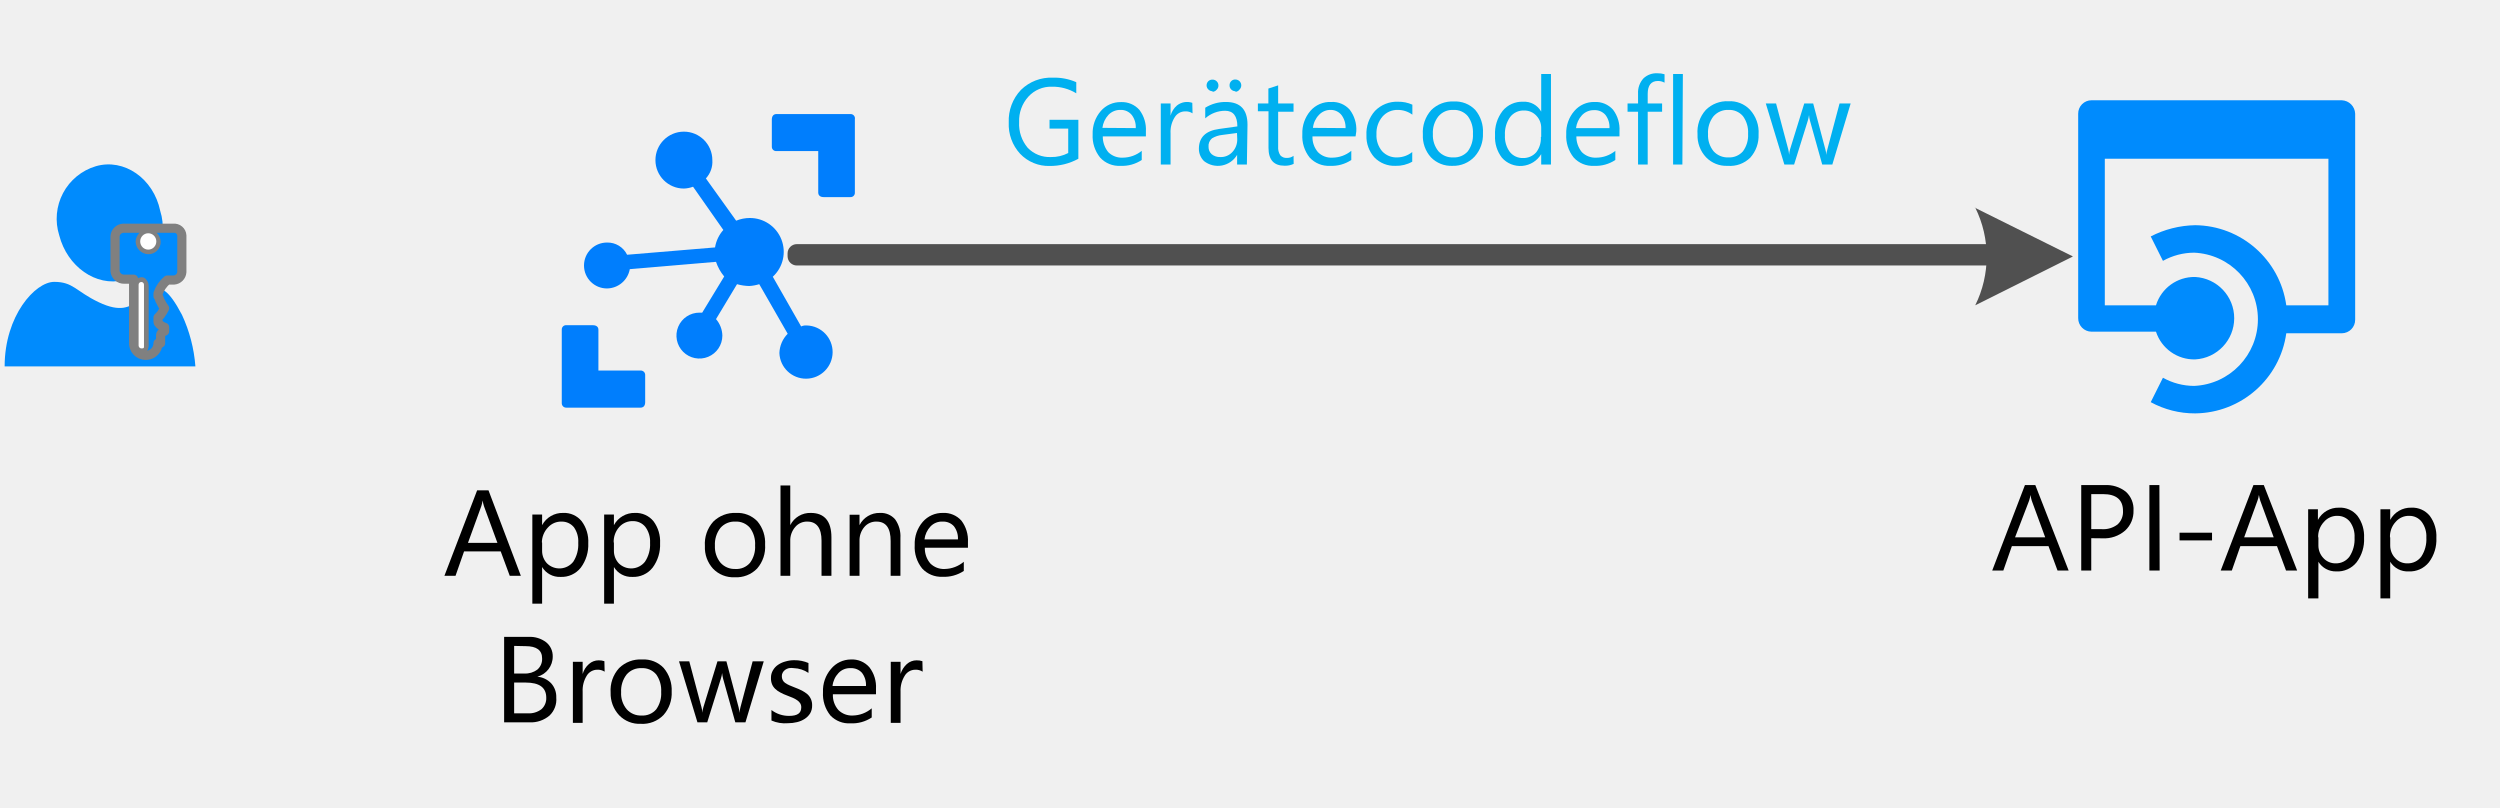
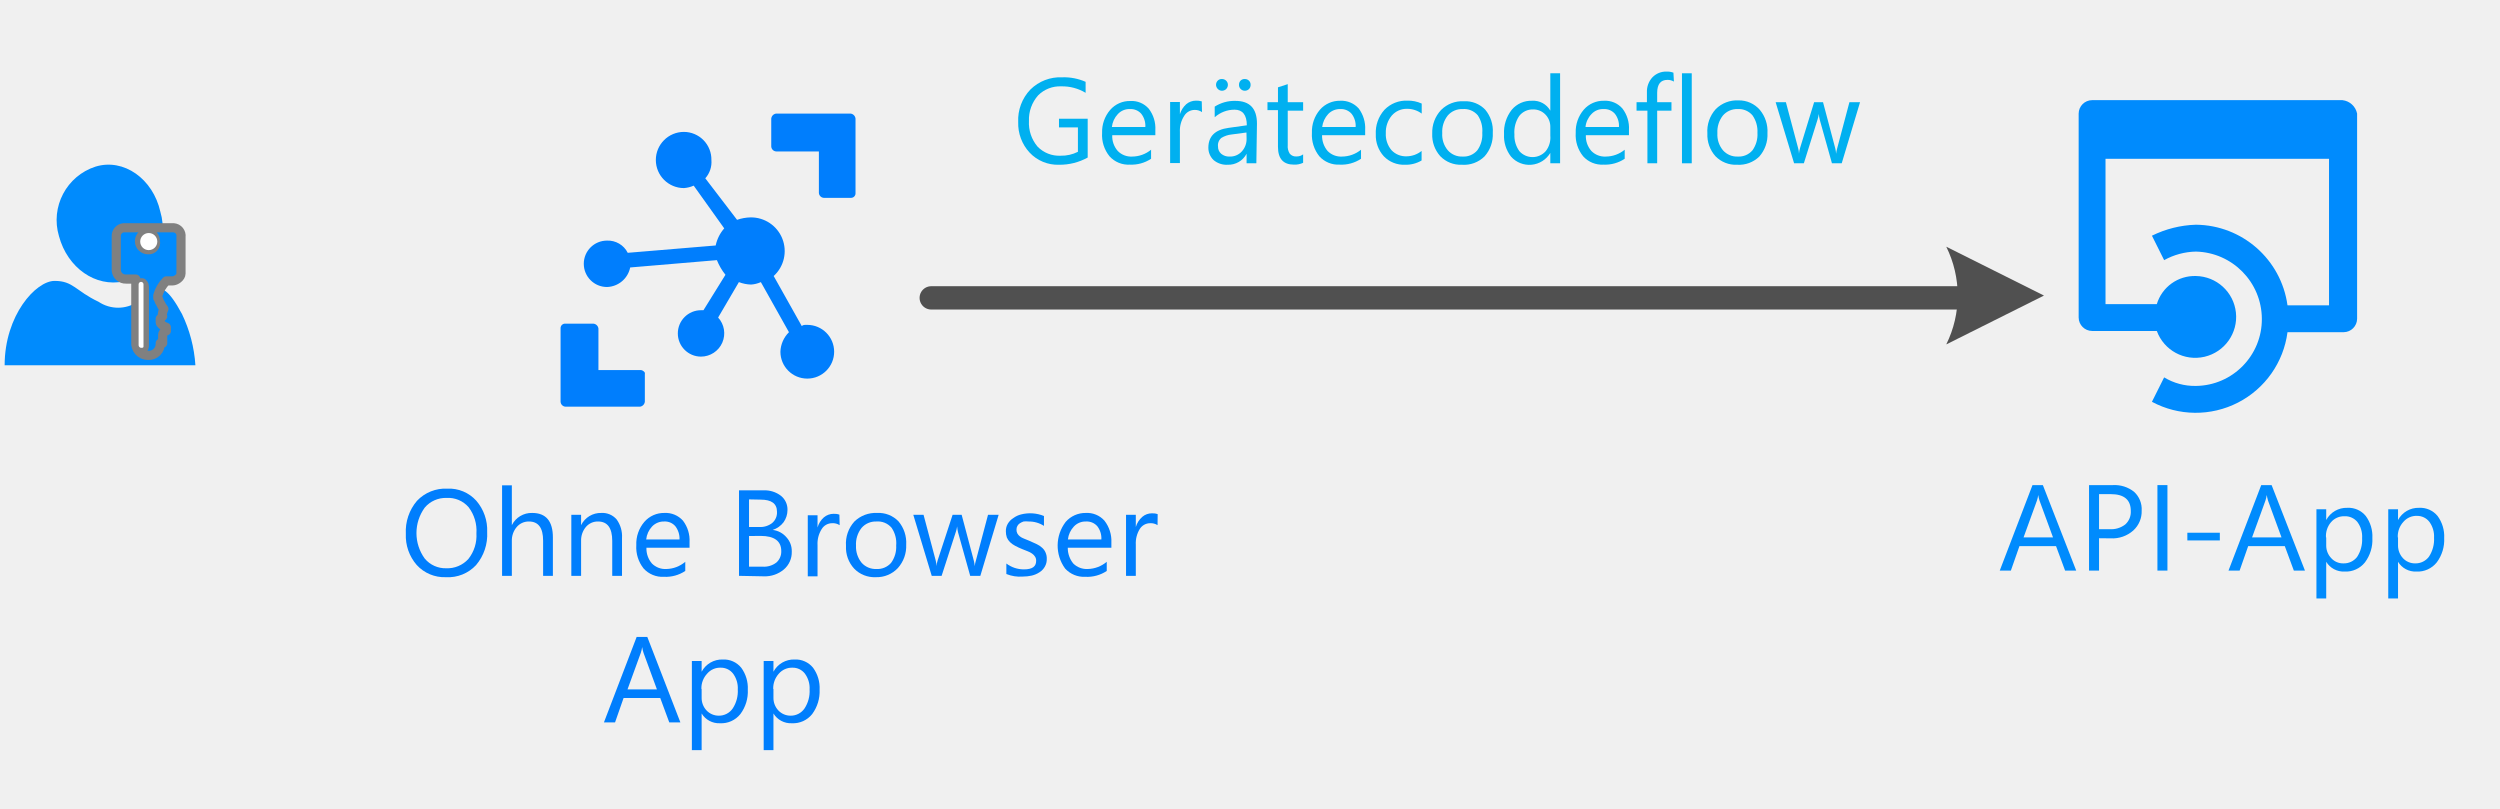
- <svg xmlns="http://www.w3.org/2000/svg" viewBox="0 0 204.71 66.15">
+ <svg xmlns="http://www.w3.org/2000/svg" id="svg111" viewBox="0 0 204.7 66.2">
  <defs>
-     <style>.cls-1{fill:#007efd;}.cls-2,.cls-3{fill:#008bfd;}.cls-3{stroke:gray;stroke-linecap:round;stroke-linejoin:round;stroke-width:0.75px;}.cls-4{fill:#fff;}.cls-5{fill:#505050;}.cls-6{fill:#00b0f0;}</style>
+     <style>
+       .cls-1 {
+         fill: #007efd;
+       }
+ 
+       .cls-2, .cls-9 {
+         fill: none;
+       }
+ 
+       .cls-3 {
+         isolation: isolate;
+       }
+ 
+       .cls-4, .cls-5 {
+         fill: #008bfd;
+       }
+ 
+       .cls-5 {
+         stroke: gray;
+         stroke-linejoin: round;
+         stroke-width: 0.75px;
+       }
+ 
+       .cls-5, .cls-9 {
+         stroke-linecap: round;
+       }
+ 
+       .cls-6 {
+         fill: #fff;
+       }
+ 
+       .cls-7 {
+         fill: #00b0f0;
+       }
+ 
+       .cls-8 {
+         fill: #505050;
+       }
+ 
+       .cls-9 {
+         stroke: #505050;
+         stroke-miterlimit: 10;
+         stroke-width: 1.91px;
+       }
+     </style>
  </defs>
-   <g id="shapes">
-     <g id="group1195-2">
-       <g id="shape1200-7">
-         <path class="cls-1" d="M69.66,9.34H63.58c-.23,0-.38.15-.38.46V12a.35.35,0,0,0,.38.37H67v3.39c0,.23.15.38.45.38h2.18a.35.35,0,0,0,.37-.38v-6A.35.35,0,0,0,69.66,9.34Zm-17.19,21H49V27c0-.22-.15-.37-.45-.37H46.4A.35.35,0,0,0,46,27v6a.36.36,0,0,0,.38.38h6.07c.23,0,.38-.15.38-.45V30.72A.36.36,0,0,0,52.47,30.34Zm13.58-3.69a.9.9,0,0,0-.45.08l-2.32-4.07a2.77,2.77,0,0,0-1.88-4.81,3,3,0,0,0-1.12.22L57.8,14.61a2,2,0,0,0,.53-1.5A2.33,2.33,0,1,0,56,15.44a2.38,2.38,0,0,0,.75-.15l2.48,3.54a2.82,2.82,0,0,0-.68,1.43l-7.2.6a1.78,1.78,0,0,0-1.65-1,1.88,1.88,0,0,0,0,3.76,1.92,1.92,0,0,0,1.87-1.58l7.06-.6a3.74,3.74,0,0,0,.67,1.2L57.5,25.6h-.22a1.88,1.88,0,1,0,1.87,1.88,2.13,2.13,0,0,0-.52-1.35l1.72-2.86a4,4,0,0,0,1,.15,3.38,3.38,0,0,0,.82-.15l2.33,4.06a2.34,2.34,0,0,0-.68,1.58,2.18,2.18,0,1,0,2.25-2.26Z" />
-       </g>
+   <g id="group1195-2">
+     <g id="shape1200-7">
+       <path id="path33" class="cls-1" d="M69.65,9.3h-6.1a.46.46,0,0,0-.4.5V12a.43.43,0,0,0,.4.4h3.5v3.4a.43.43,0,0,0,.4.4h2.2a.37.37,0,0,0,.4-.4v-6A.46.46,0,0,0,69.65,9.3Zm-17.2,21H49V26.9a.46.46,0,0,0-.5-.4h-2.2a.37.37,0,0,0-.4.4v6a.43.43,0,0,0,.4.4h6.1a.46.46,0,0,0,.4-.5V30.6C52.85,30.5,52.65,30.3,52.45,30.3Zm13.6-3.7c-.2,0-.3,0-.4.1l-2.3-4.1a2.76,2.76,0,0,0-1.9-4.8,3.59,3.59,0,0,0-1.1.2l-2.6-3.4a2,2,0,0,0,.5-1.5A2.26,2.26,0,0,0,56,10.8a2.3,2.3,0,0,0,0,4.6,2.35,2.35,0,0,0,.8-.2l2.5,3.5a3.09,3.09,0,0,0-.7,1.4l-7.2.6a1.82,1.82,0,0,0-1.7-1,1.9,1.9,0,0,0,0,3.8,2,2,0,0,0,1.9-1.6l7.1-.6a4.73,4.73,0,0,0,.7,1.2l-1.8,2.9h-.2a1.9,1.9,0,0,0,0,3.8,1.91,1.91,0,0,0,1.4-3.2l1.7-2.9a3,3,0,0,0,1,.2,2.35,2.35,0,0,0,.8-.2l2.3,4.1a2.36,2.36,0,0,0-.7,1.6,2.2,2.2,0,1,0,2.2-2.2Z" />
    </g>
-     <g id="group1201-12">
-       <g id="group1202-13">
-         <g id="group1203-14">
-           <g id="group1204-15">
-             <g id="shape1205-16">
-               <path class="cls-2" d="M7.85,13.61a4.49,4.49,0,0,0-3,5.66c.66,2.56,3,4.22,5.27,3.67a4.5,4.5,0,0,0,3-5.67C12.57,14.61,10.16,12.94,7.85,13.61Z" />
-             </g>
+   </g>
+   <rect class="cls-2" x="26.2" y="38.6" width="64.6" height="24.2" />
+   <g id="Brows..." class="cls-3">
+     <g class="cls-3">
+       <path class="cls-1" d="M36.51,47.26a3.07,3.07,0,0,1-2.39-1,3.65,3.65,0,0,1-.89-2.55,3.85,3.85,0,0,1,.91-2.7,3.2,3.2,0,0,1,2.49-1A3,3,0,0,1,39,41a3.68,3.68,0,0,1,.89,2.56,3.86,3.86,0,0,1-.91,2.71A3.12,3.12,0,0,1,36.51,47.26Zm.06-6.49a2.25,2.25,0,0,0-1.79.79,3.55,3.55,0,0,0,0,4.18,2.21,2.21,0,0,0,1.75.79,2.32,2.32,0,0,0,1.82-.76,3.07,3.07,0,0,0,.66-2.1,3.18,3.18,0,0,0-.64-2.14A2.21,2.21,0,0,0,36.57,40.77Z" />
+       <path class="cls-1" d="M45.27,47.15h-.8V44.27c0-1.05-.39-1.57-1.16-1.57a1.28,1.28,0,0,0-1,.45,1.69,1.69,0,0,0-.4,1.16v2.84h-.8V39.74h.8V43h0A1.8,1.8,0,0,1,43.58,42c1.13,0,1.69.68,1.69,2Z" />
+       <path class="cls-1" d="M50.93,47.15h-.8V44.29c0-1.06-.39-1.59-1.16-1.59a1.27,1.27,0,0,0-1,.45,1.71,1.71,0,0,0-.39,1.14v2.86h-.8v-5h.8V43h0A1.79,1.79,0,0,1,49.24,42a1.53,1.53,0,0,1,1.25.53,2.35,2.35,0,0,1,.44,1.53Z" />
+       <path class="cls-1" d="M56.46,44.85H52.93a1.87,1.87,0,0,0,.45,1.29,1.54,1.54,0,0,0,1.18.45A2.46,2.46,0,0,0,56.11,46v.75a2.89,2.89,0,0,1-1.74.48,2.09,2.09,0,0,1-1.67-.68,2.79,2.79,0,0,1-.6-1.91,2.76,2.76,0,0,1,.66-1.91A2.12,2.12,0,0,1,54.4,42a1.9,1.9,0,0,1,1.52.63,2.66,2.66,0,0,1,.54,1.77Zm-.82-.68a1.68,1.68,0,0,0-.34-1.08,1.12,1.12,0,0,0-.91-.39,1.32,1.32,0,0,0-1,.41,1.83,1.83,0,0,0-.48,1.06Z" />
+       <path class="cls-1" d="M60.51,47.15v-7h2a2.18,2.18,0,0,1,1.44.45,1.44,1.44,0,0,1,.53,1.16,1.73,1.73,0,0,1-.32,1,1.82,1.82,0,0,1-.89.63v0A1.75,1.75,0,0,1,64.4,44a1.65,1.65,0,0,1,.43,1.17,1.84,1.84,0,0,1-.65,1.46,2.41,2.41,0,0,1-1.63.56Zm.82-6.26v2.26h.84a1.56,1.56,0,0,0,1.06-.33,1.11,1.11,0,0,0,.39-.91c0-.68-.45-1-1.34-1Zm0,3V46.4h1.12a1.67,1.67,0,0,0,1.12-.34,1.19,1.19,0,0,0,.4-.94c0-.82-.57-1.24-1.69-1.24Z" />
+       <path class="cls-1" d="M68.75,43a1,1,0,0,0-.61-.16,1,1,0,0,0-.86.48,2.23,2.23,0,0,0-.34,1.32v2.55h-.8v-5h.8v1h0a1.74,1.74,0,0,1,.52-.83,1.24,1.24,0,0,1,.79-.29,1.22,1.22,0,0,1,.48.07Z" />
+       <path class="cls-1" d="M71.71,47.26a2.31,2.31,0,0,1-1.77-.7,2.54,2.54,0,0,1-.67-1.86,2.68,2.68,0,0,1,.69-2A2.49,2.49,0,0,1,71.82,42a2.25,2.25,0,0,1,1.75.69,2.72,2.72,0,0,1,.63,1.91,2.69,2.69,0,0,1-.68,1.91A2.37,2.37,0,0,1,71.71,47.26Zm.05-4.56a1.53,1.53,0,0,0-1.22.53,2.15,2.15,0,0,0-.45,1.45,2.07,2.07,0,0,0,.46,1.4,1.54,1.54,0,0,0,1.21.51,1.49,1.49,0,0,0,1.2-.5,2.2,2.2,0,0,0,.42-1.43A2.22,2.22,0,0,0,73,43.21,1.47,1.47,0,0,0,71.76,42.7Z" />
+       <path class="cls-1" d="M81.77,42.15l-1.5,5h-.83l-1-3.58a2.93,2.93,0,0,1-.07-.47h0a2.27,2.27,0,0,1-.11.46L77.1,47.15h-.81l-1.51-5h.84l1,3.76a2.22,2.22,0,0,1,.06.44h0a2,2,0,0,1,.09-.45L78,42.15h.74l1,3.77a2.39,2.39,0,0,1,.07.44h0a2.29,2.29,0,0,1,.09-.44l1-3.77Z" />
+       <path class="cls-1" d="M82.4,47v-.86a2.35,2.35,0,0,0,1.44.48c.7,0,1-.24,1-.7a.59.59,0,0,0-.09-.34.82.82,0,0,0-.24-.25,1.52,1.52,0,0,0-.36-.19l-.45-.18a5.37,5.37,0,0,1-.58-.27,1.74,1.74,0,0,1-.42-.3,1.22,1.22,0,0,1-.26-.38,1.56,1.56,0,0,1-.08-.51,1.17,1.17,0,0,1,.16-.62A1.42,1.42,0,0,1,83,42.4a1.79,1.79,0,0,1,.61-.28,3,3,0,0,1,1.87.13v.81a2.25,2.25,0,0,0-1.27-.36,1.62,1.62,0,0,0-.4,0,1.28,1.28,0,0,0-.31.15.6.6,0,0,0-.2.22.57.57,0,0,0-.07.29.63.63,0,0,0,.07.32.79.79,0,0,0,.21.24,1.29,1.29,0,0,0,.33.18l.44.18.6.27a1.77,1.77,0,0,1,.45.3,1.08,1.08,0,0,1,.28.39,1.18,1.18,0,0,1,.1.52,1.19,1.19,0,0,1-.16.64,1.29,1.29,0,0,1-.44.46,2,2,0,0,1-.63.27,3.5,3.5,0,0,1-.74.08A2.94,2.94,0,0,1,82.4,47Z" />
+       <path class="cls-1" d="M91,44.85H87.43a2,2,0,0,0,.45,1.29,1.56,1.56,0,0,0,1.18.45A2.49,2.49,0,0,0,90.62,46v.75a2.9,2.9,0,0,1-1.75.48,2.09,2.09,0,0,1-1.66-.68,3.19,3.19,0,0,1,.05-3.82A2.14,2.14,0,0,1,88.91,42a1.9,1.9,0,0,1,1.52.63A2.71,2.71,0,0,1,91,44.43Zm-.82-.68a1.62,1.62,0,0,0-.33-1.08,1.14,1.14,0,0,0-.92-.39,1.3,1.3,0,0,0-1,.41,1.84,1.84,0,0,0-.49,1.06Z" />
+       <path class="cls-1" d="M94.78,43a1,1,0,0,0-.6-.16,1,1,0,0,0-.86.48A2.22,2.22,0,0,0,93,44.6v2.55h-.8v-5H93v1h0a1.76,1.76,0,0,1,.53-.83,1.2,1.2,0,0,1,.78-.29,1.22,1.22,0,0,1,.48.07Z" />
+     </g>
+     <g class="cls-3">
+       <path class="cls-1" d="M55.71,59.15H54.8l-.74-2h-3l-.7,2h-.91l2.68-7H53Zm-1.92-2.7-1.1-3a2.75,2.75,0,0,1-.11-.47h0a2.53,2.53,0,0,1-.11.47l-1.09,3Z" />
+       <path class="cls-1" d="M57.45,58.42h0v3h-.8v-7.3h.8V55h0a1.89,1.89,0,0,1,1.73-1,1.83,1.83,0,0,1,1.51.67,2.8,2.8,0,0,1,.54,1.8,3.07,3.07,0,0,1-.61,2,2,2,0,0,1-1.67.75A1.67,1.67,0,0,1,57.45,58.42Zm0-2v.69a1.49,1.49,0,0,0,.4,1.06,1.37,1.37,0,0,0,1,.43A1.36,1.36,0,0,0,60,58a2.57,2.57,0,0,0,.41-1.55,2,2,0,0,0-.39-1.3,1.25,1.25,0,0,0-1-.48,1.39,1.39,0,0,0-1.12.49A1.75,1.75,0,0,0,57.43,56.41Z" />
+       <path class="cls-1" d="M63.33,58.42h0v3h-.8v-7.3h.8V55h0a1.89,1.89,0,0,1,1.73-1,1.83,1.83,0,0,1,1.51.67,2.8,2.8,0,0,1,.54,1.8,3.13,3.13,0,0,1-.61,2,2,2,0,0,1-1.67.75A1.67,1.67,0,0,1,63.33,58.42Zm0-2v.69a1.49,1.49,0,0,0,.4,1.06,1.37,1.37,0,0,0,1,.43A1.36,1.36,0,0,0,65.88,58a2.57,2.57,0,0,0,.41-1.55,2,2,0,0,0-.39-1.3,1.25,1.25,0,0,0-1-.48,1.42,1.42,0,0,0-1.13.49A1.79,1.79,0,0,0,63.31,56.41Z" />
+     </g>
+   </g>
+   <g id="group1201-12">
+     <g id="group1202-13">
+       <g id="group1203-14">
+         <g id="group1204-15">
+           <g id="shape1205-16">
+             <path id="path53" class="cls-4" d="M7.83,13.64a4.6,4.6,0,0,0-3,5.7c.7,2.6,3,4.2,5.3,3.7a4.6,4.6,0,0,0,3-5.7C12.53,14.64,10.13,12.94,7.83,13.64Z" />
          </g>
-           <g id="group1206-18">
-             <g id="shape1207-19">
-               <path class="cls-2" d="M12.79,23.63c-.44,0-.88.78-1.54,1.11s-1.32.89-3.18,0S6,23.08,4.44,23.08.38,25.85.38,30H16a12.14,12.14,0,0,0-1.1-4.22C13.77,23.63,13.23,23.63,12.79,23.63Z" />
-             </g>
+         </g>
+         <g id="group1206-18">
+           <g id="shape1207-19">
+             <path id="path61" class="cls-4" d="M12.77,23.61c-.39,0-.89.8-1.5,1.1a2.88,2.88,0,0,1-3.2,0C6.17,23.81,6,23,4.47,23S.38,25.81.38,29.91H16a11.38,11.38,0,0,0-1.1-4.2C13.77,23.61,13.27,23.61,12.77,23.61Z" />
          </g>
        </g>
      </g>
-       <g id="group1208-21">
-         <g id="shape1209-22">
-           <path class="cls-3" d="M14.19,18.69H10.07a.71.71,0,0,0-.65.66V22.2a.73.73,0,0,0,.76.66h.76V28a1,1,0,0,0,1,1.1,1,1,0,0,0,1-1h.21v-.65c0-.22.33-.33.33-.33V26.8c-.33-.11-.54-.33-.54-.44V26l.21-.22a3.55,3.55,0,0,0,.33-.54,2.4,2.4,0,0,1-.33-.55c-.1-.11-.1-.33-.21-.44v-.22a2.51,2.51,0,0,1,.76-1.1h.54a.7.7,0,0,0,.65-.65v-3A.63.63,0,0,0,14.19,18.69ZM11.8,28.22c0,.22,0,.33-.21.33s-.22-.22-.22-.33V23.4c0-.22.11-.33.22-.33s.21.22.21.33Zm.33-7.78a.69.69,0,0,1-.65-.65.7.7,0,0,1,.65-.66.71.71,0,0,1,.65.66A.62.62,0,0,1,12.13,20.44Z" />
-         </g>
-         <g id="shape1210-24">
-           <path class="cls-4" d="M11.57,28.53a.24.24,0,0,1-.22-.22v-5a.22.22,0,1,1,.44,0v5.11C11.79,28.53,11.68,28.53,11.57,28.53Z" />
-         </g>
-         <g id="shape1211-26">
-           <ellipse class="cls-4" cx="12.14" cy="19.77" rx="0.66" ry="0.67" />
-         </g>
+     </g>
+     <g id="group1208-21">
+       <g id="shape1209-22">
+         <path id="path71" class="cls-5" d="M14.22,18.65h-4.1a.67.67,0,0,0-.6.7v2.8a.77.77,0,0,0,.8.7h.8V28a1,1,0,0,0,1,1.1.94.94,0,0,0,1-1h.2v-.7c0-.2.3-.3.3-.3v-.3c-.3-.1-.5-.3-.5-.4v-.3l.2-.2c-.1-.2.1-.6.1-.6a2.19,2.19,0,0,1-.3-.5c-.1-.1-.1-.3-.2-.4v-.2a2.75,2.75,0,0,1,.7-1.2h.5c.3,0,.7-.3.7-.6v-3A.66.66,0,0,0,14.22,18.65Zm-2.4,9.6c0,.2,0,.3-.2.3s-.2-.2-.2-.3v-4.8c0-.2.1-.3.2-.3s.2.2.2.3Zm.3-7.8a.7.7,0,0,1,0-1.4.67.67,0,0,1,.6.7A.56.56,0,0,1,12.12,20.45Z" />
      </g>
-     </g>
-     <path class="cls-2" d="M191.76,8.21h-20.5a1.09,1.09,0,0,0-1.09,1.1V26.05a1.1,1.1,0,0,0,1.09,1.11h5.28a3.29,3.29,0,0,0,3.21,2.27,3.38,3.38,0,0,0,0-6.75A3.29,3.29,0,0,0,176.54,25h-4.19V13h18.31V25h-3.45a7.61,7.61,0,0,0-7.46-6.56,8.25,8.25,0,0,0-3.64.92l1,2a5.27,5.27,0,0,1,2.55-.67,5.46,5.46,0,0,1,0,10.91,5.27,5.27,0,0,1-2.55-.67l-1,2a7.51,7.51,0,0,0,3.64.92,7.61,7.61,0,0,0,7.46-6.56h4.55a1.1,1.1,0,0,0,1.09-1.11V9.31A1.14,1.14,0,0,0,191.76,8.21Z" />
-     <g id="shape1213-31">
-       <g id="lend5">
-         <path class="cls-5" d="M161.69,17l8.05,4-8,4a9,9,0,0,0,0-8" />
+       <g id="shape1210-24">
+         <path id="path76" class="cls-6" d="M11.55,28.48a.22.22,0,0,1-.2-.2v-5a.2.2,0,0,1,.4,0v5.1C11.75,28.48,11.65,28.48,11.55,28.48Z" />
+       </g>
+       <g id="shape1211-26">
+         <circle id="ellipse81" class="cls-6" cx="12.18" cy="19.78" r="0.7" />
      </g>
    </g>
  </g>
-   <g id="text">
-     <path class="cls-6" d="M88.3,13a4.79,4.79,0,0,1-2.35.59,3.21,3.21,0,0,1-2.42-1,3.55,3.55,0,0,1-.93-2.56,3.65,3.65,0,0,1,1-2.67,3.5,3.5,0,0,1,2.61-1,4.41,4.41,0,0,1,1.92.37v.91a3.69,3.69,0,0,0-2-.54,2.5,2.5,0,0,0-1.92.81,2.93,2.93,0,0,0-.76,2.1,3,3,0,0,0,.7,2.09,2.48,2.48,0,0,0,1.9.76,2.92,2.92,0,0,0,1.42-.33v-2H85.94V9.81H88.3Z" />
-     <path class="cls-6" d="M93.83,11.17H90.3a2,2,0,0,0,.45,1.29,1.57,1.57,0,0,0,1.19.45,2.46,2.46,0,0,0,1.55-.56v.75a2.89,2.89,0,0,1-1.74.48,2.09,2.09,0,0,1-1.67-.68A2.79,2.79,0,0,1,89.47,11a2.76,2.76,0,0,1,.67-1.91,2.12,2.12,0,0,1,1.64-.73A1.9,1.9,0,0,1,93.3,9a2.65,2.65,0,0,1,.53,1.77ZM93,10.49a1.62,1.62,0,0,0-.33-1.08A1.13,1.13,0,0,0,91.76,9a1.32,1.32,0,0,0-1,.41,1.91,1.91,0,0,0-.49,1.06Z" />
-     <path class="cls-6" d="M97.65,9.28a1,1,0,0,0-.6-.16,1,1,0,0,0-.86.48,2.23,2.23,0,0,0-.34,1.32v2.55h-.8v-5h.8v1h0a1.67,1.67,0,0,1,.52-.83,1.33,1.33,0,0,1,1.26-.22Z" />
-     <path class="cls-6" d="M102.1,13.47h-.8v-.79h0a1.83,1.83,0,0,1-2.71.51,1.39,1.39,0,0,1-.42-1c0-.94.55-1.48,1.65-1.63l1.5-.21c0-.85-.34-1.28-1-1.28a2.46,2.46,0,0,0-1.63.62V8.82a3.12,3.12,0,0,1,1.7-.47c1.17,0,1.76.62,1.76,1.86Zm-2.81-6a.49.49,0,0,1-.35-.15A.45.45,0,0,1,98.8,7a.48.48,0,0,1,.14-.35.47.47,0,0,1,.34-.13.47.47,0,0,1,.35.14.46.46,0,0,1,.14.34.45.45,0,0,1-.14.34A.48.48,0,0,1,99.29,7.52Zm2,3.42-1.21.16a2,2,0,0,0-.84.28.81.81,0,0,0-.28.7.79.79,0,0,0,.26.6,1.05,1.05,0,0,0,.7.23,1.27,1.27,0,0,0,1-.42,1.49,1.49,0,0,0,.39-1.06Zm-.13-3.42a.49.49,0,0,1-.34-.14.46.46,0,0,1-.14-.34.48.48,0,0,1,.14-.35.44.44,0,0,1,.33-.13.48.48,0,0,1,.49.48.49.49,0,0,1-.14.34A.46.46,0,0,1,101.17,7.52Z" />
-     <path class="cls-6" d="M105.93,13.42a1.61,1.61,0,0,1-.75.15c-.87,0-1.31-.48-1.31-1.46v-3H103V8.47h.86V7.25l.8-.26V8.47h1.26v.68h-1.26V12a1.17,1.17,0,0,0,.17.71.66.66,0,0,0,.57.22.85.85,0,0,0,.52-.17Z" />
-     <path class="cls-6" d="M111,11.17h-3.53a1.87,1.87,0,0,0,.45,1.29,1.54,1.54,0,0,0,1.18.45,2.46,2.46,0,0,0,1.55-.56v.75a2.89,2.89,0,0,1-1.74.48,2.11,2.11,0,0,1-1.67-.68,2.79,2.79,0,0,1-.6-1.91,2.76,2.76,0,0,1,.66-1.91A2.12,2.12,0,0,1,109,8.35a1.88,1.88,0,0,1,1.52.63,2.66,2.66,0,0,1,.54,1.77Zm-.82-.68a1.68,1.68,0,0,0-.34-1.08A1.12,1.12,0,0,0,109,9a1.28,1.28,0,0,0-1,.41,1.78,1.78,0,0,0-.49,1.06Z" />
-     <path class="cls-6" d="M115.64,13.24a2.63,2.63,0,0,1-1.37.34,2.29,2.29,0,0,1-1.73-.69,2.57,2.57,0,0,1-.65-1.81,2.77,2.77,0,0,1,.7-2,2.5,2.5,0,0,1,1.89-.75,2.72,2.72,0,0,1,1.17.24v.82A2,2,0,0,0,114.46,9a1.61,1.61,0,0,0-1.26.55,2.08,2.08,0,0,0-.49,1.44,2,2,0,0,0,.46,1.39,1.59,1.59,0,0,0,1.24.51,2,2,0,0,0,1.23-.44Z" />
-     <path class="cls-6" d="M118.94,13.58a2.31,2.31,0,0,1-1.77-.7,2.58,2.58,0,0,1-.66-1.86,2.72,2.72,0,0,1,.68-2,2.45,2.45,0,0,1,1.86-.71A2.25,2.25,0,0,1,120.8,9a2.72,2.72,0,0,1,.63,1.91,2.69,2.69,0,0,1-.68,1.91A2.36,2.36,0,0,1,118.94,13.58ZM119,9a1.5,1.5,0,0,0-1.22.53,2.15,2.15,0,0,0-.45,1.45,2.07,2.07,0,0,0,.45,1.4,1.55,1.55,0,0,0,1.22.51,1.48,1.48,0,0,0,1.19-.5,2.2,2.2,0,0,0,.42-1.43,2.22,2.22,0,0,0-.42-1.45A1.46,1.46,0,0,0,119,9Z" />
-     <path class="cls-6" d="M127,13.47h-.8v-.85h0a2,2,0,0,1-3.22.29,2.74,2.74,0,0,1-.56-1.83,3,3,0,0,1,.62-2,2.06,2.06,0,0,1,1.67-.75,1.59,1.59,0,0,1,1.49.81h0V6.06h.8Zm-.8-2.26v-.74a1.42,1.42,0,0,0-.4-1,1.32,1.32,0,0,0-1-.42,1.36,1.36,0,0,0-1.15.54,2.35,2.35,0,0,0-.42,1.48,2.11,2.11,0,0,0,.4,1.37,1.33,1.33,0,0,0,1.08.5,1.38,1.38,0,0,0,1.09-.48A1.85,1.85,0,0,0,126.17,11.21Z" />
-     <path class="cls-6" d="M132.61,11.17h-3.53a2,2,0,0,0,.45,1.29,1.56,1.56,0,0,0,1.18.45,2.47,2.47,0,0,0,1.56-.56v.75a2.9,2.9,0,0,1-1.75.48,2.09,2.09,0,0,1-1.66-.68,2.79,2.79,0,0,1-.61-1.91,2.72,2.72,0,0,1,.67-1.91,2.1,2.1,0,0,1,1.64-.73,1.9,1.9,0,0,1,1.52.63,2.65,2.65,0,0,1,.53,1.77Zm-.82-.68a1.62,1.62,0,0,0-.33-1.08,1.14,1.14,0,0,0-.92-.39,1.32,1.32,0,0,0-1,.41,1.91,1.91,0,0,0-.49,1.06Z" />
-     <path class="cls-6" d="M136.3,6.77a1.09,1.09,0,0,0-.54-.14c-.56,0-.84.36-.84,1.06v.78h1.18v.68h-1.18v4.32h-.79V9.15h-.86V8.47h.86V7.66a1.71,1.71,0,0,1,.45-1.25A1.54,1.54,0,0,1,135.71,6a1.86,1.86,0,0,1,.59.08Z" />
-     <path class="cls-6" d="M137.76,13.47H137V6.06h.8Z" />
-     <path class="cls-6" d="M141.47,13.58a2.31,2.31,0,0,1-1.77-.7A2.58,2.58,0,0,1,139,11a2.67,2.67,0,0,1,.68-2,2.45,2.45,0,0,1,1.86-.71,2.25,2.25,0,0,1,1.75.69A2.72,2.72,0,0,1,144,11a2.69,2.69,0,0,1-.68,1.91A2.36,2.36,0,0,1,141.47,13.58ZM141.53,9a1.54,1.54,0,0,0-1.23.53,2.15,2.15,0,0,0-.44,1.45,2.07,2.07,0,0,0,.45,1.4,1.55,1.55,0,0,0,1.22.51,1.48,1.48,0,0,0,1.19-.5,2.2,2.2,0,0,0,.42-1.43,2.22,2.22,0,0,0-.42-1.45A1.46,1.46,0,0,0,141.53,9Z" />
-     <path class="cls-6" d="M151.54,8.47l-1.5,5h-.83l-1-3.58a2.09,2.09,0,0,1-.08-.47h0a3,3,0,0,1-.1.46l-1.12,3.59h-.8l-1.52-5h.84l1,3.76a3.07,3.07,0,0,1,.07.45h0a1.93,1.93,0,0,1,.08-.46l1.16-3.75h.73l1,3.77a2.32,2.32,0,0,1,.08.44h0a1.65,1.65,0,0,1,.08-.44l1-3.77Z" />
-     <path d="M42.65,47.15h-.91l-.74-2H38l-.7,2h-.91l2.68-7H40Zm-1.92-2.7-1.1-3a3,3,0,0,1-.11-.47h0a2.74,2.74,0,0,1-.11.47l-1.09,3Z" />
-     <path d="M44.39,46.43h0v3h-.8v-7.3h.8V43h0a1.9,1.9,0,0,1,1.73-1,1.84,1.84,0,0,1,1.51.68,2.76,2.76,0,0,1,.54,1.8,3.12,3.12,0,0,1-.61,2,2,2,0,0,1-1.67.76A1.67,1.67,0,0,1,44.39,46.43Zm0-2v.7a1.48,1.48,0,0,0,.4,1A1.45,1.45,0,0,0,46.94,46a2.6,2.6,0,0,0,.41-1.55A2,2,0,0,0,47,43.18a1.27,1.27,0,0,0-1-.47,1.44,1.44,0,0,0-1.13.48A1.81,1.81,0,0,0,44.37,44.41Z" />
-     <path d="M50.27,46.43h0v3h-.8v-7.3h.8V43h0A1.9,1.9,0,0,1,52,42a1.85,1.85,0,0,1,1.51.68,2.76,2.76,0,0,1,.54,1.8,3.12,3.12,0,0,1-.61,2,2,2,0,0,1-1.67.76A1.67,1.67,0,0,1,50.27,46.43Zm0-2v.7a1.48,1.48,0,0,0,.4,1A1.44,1.44,0,0,0,52.81,46a2.53,2.53,0,0,0,.42-1.55,2,2,0,0,0-.39-1.31,1.28,1.28,0,0,0-1-.47,1.44,1.44,0,0,0-1.13.48A1.81,1.81,0,0,0,50.25,44.41Z" />
-     <path d="M60.16,47.27a2.31,2.31,0,0,1-1.77-.7,2.57,2.57,0,0,1-.67-1.86,2.7,2.7,0,0,1,.69-2A2.49,2.49,0,0,1,60.27,42a2.25,2.25,0,0,1,1.75.69,2.73,2.73,0,0,1,.63,1.91A2.7,2.7,0,0,1,62,46.55,2.37,2.37,0,0,1,60.16,47.27Zm.05-4.56a1.52,1.52,0,0,0-1.22.52,2.17,2.17,0,0,0-.45,1.45,2.05,2.05,0,0,0,.46,1.4,1.54,1.54,0,0,0,1.21.51,1.46,1.46,0,0,0,1.2-.5,2.16,2.16,0,0,0,.42-1.43,2.19,2.19,0,0,0-.42-1.44A1.47,1.47,0,0,0,60.21,42.71Z" />
-     <path d="M68.08,47.15h-.81V44.27c0-1-.38-1.56-1.16-1.56a1.25,1.25,0,0,0-1,.45,1.67,1.67,0,0,0-.4,1.16v2.83h-.8v-7.4h.8V43h0A1.82,1.82,0,0,1,66.39,42c1.12,0,1.69.68,1.69,2Z" />
-     <path d="M73.73,47.15h-.8V44.3c0-1.06-.38-1.59-1.16-1.59a1.25,1.25,0,0,0-1,.45,1.68,1.68,0,0,0-.39,1.14v2.85h-.81v-5h.81V43h0A1.82,1.82,0,0,1,72.05,42a1.54,1.54,0,0,1,1.25.53,2.38,2.38,0,0,1,.43,1.53Z" />
-     <path d="M79.26,44.85H75.73a1.88,1.88,0,0,0,.45,1.29,1.56,1.56,0,0,0,1.18.45A2.48,2.48,0,0,0,78.92,46v.75a2.9,2.9,0,0,1-1.75.48,2.12,2.12,0,0,1-1.66-.68,2.78,2.78,0,0,1-.61-1.92,2.73,2.73,0,0,1,.66-1.9A2.13,2.13,0,0,1,77.21,42a1.9,1.9,0,0,1,1.52.64,2.68,2.68,0,0,1,.53,1.76Zm-.82-.68a1.62,1.62,0,0,0-.33-1.08,1.17,1.17,0,0,0-.92-.38,1.28,1.28,0,0,0-1,.4,1.87,1.87,0,0,0-.49,1.06Z" />
-     <path d="M41.28,59.15v-7h2a2.19,2.19,0,0,1,1.44.44,1.45,1.45,0,0,1,.54,1.16A1.7,1.7,0,0,1,44,55.41v0a1.78,1.78,0,0,1,1.13.54,1.65,1.65,0,0,1,.42,1.17A1.81,1.81,0,0,1,45,58.59a2.36,2.36,0,0,1-1.63.56Zm.82-6.26v2.26h.84A1.63,1.63,0,0,0,44,54.83a1.13,1.13,0,0,0,.39-.92q0-1-1.35-1Zm0,3v2.52h1.11a1.68,1.68,0,0,0,1.13-.34,1.19,1.19,0,0,0,.39-.94c0-.83-.56-1.24-1.69-1.24Z" />
-     <path d="M49.51,55a1,1,0,0,0-.6-.16,1,1,0,0,0-.86.48,2.27,2.27,0,0,0-.34,1.32v2.55h-.8v-5h.8v1h0a1.69,1.69,0,0,1,.52-.82,1.18,1.18,0,0,1,.79-.3,1.41,1.41,0,0,1,.47.07Z" />
-     <path d="M52.47,59.27a2.31,2.31,0,0,1-1.77-.7A2.61,2.61,0,0,1,50,56.71a2.7,2.7,0,0,1,.69-2A2.49,2.49,0,0,1,52.59,54a2.25,2.25,0,0,1,1.75.69A2.78,2.78,0,0,1,55,56.63a2.69,2.69,0,0,1-.67,1.92A2.38,2.38,0,0,1,52.47,59.27Zm.06-4.56a1.52,1.52,0,0,0-1.22.52,2.17,2.17,0,0,0-.45,1.45,2,2,0,0,0,.46,1.4,1.53,1.53,0,0,0,1.21.51,1.46,1.46,0,0,0,1.2-.5,2.21,2.21,0,0,0,.41-1.43,2.25,2.25,0,0,0-.41-1.44A1.47,1.47,0,0,0,52.53,54.71Z" />
-     <path d="M62.54,54.15l-1.5,5h-.83l-1-3.58a2.73,2.73,0,0,1-.08-.46h0a2,2,0,0,1-.1.45l-1.12,3.59h-.8l-1.51-5h.84l1,3.76a1.7,1.7,0,0,1,.07.45h0a2.07,2.07,0,0,1,.09-.46l1.15-3.75h.73l1,3.77a2.37,2.37,0,0,1,.07.45h0a3.08,3.08,0,0,1,.08-.45l1-3.77Z" />
-     <path d="M63.17,59v-.86a2.35,2.35,0,0,0,1.44.48c.7,0,1-.23,1-.7a.62.62,0,0,0-.09-.34.91.91,0,0,0-.24-.24,2.08,2.08,0,0,0-.36-.2l-.45-.18a4,4,0,0,1-.58-.26,1.74,1.74,0,0,1-.42-.3,1.11,1.11,0,0,1-.26-.39,1.28,1.28,0,0,1-.08-.5,1.17,1.17,0,0,1,.16-.62,1.35,1.35,0,0,1,.43-.46,2,2,0,0,1,.61-.27,2.44,2.44,0,0,1,.71-.1,2.86,2.86,0,0,1,1.16.23v.81A2.27,2.27,0,0,0,65,54.71a1.25,1.25,0,0,0-.4,0,.89.89,0,0,0-.31.14.62.62,0,0,0-.2.23.53.53,0,0,0-.07.28.67.67,0,0,0,.07.33.62.62,0,0,0,.2.23,2.17,2.17,0,0,0,.34.19l.44.18a5.68,5.68,0,0,1,.6.26,2.52,2.52,0,0,1,.45.3,1.18,1.18,0,0,1,.38.91,1.23,1.23,0,0,1-.16.65,1.45,1.45,0,0,1-.44.45,2,2,0,0,1-.63.27,3.08,3.08,0,0,1-.75.09A2.78,2.78,0,0,1,63.17,59Z" />
-     <path d="M71.73,56.85H68.2a1.83,1.83,0,0,0,.45,1.29,1.56,1.56,0,0,0,1.18.45A2.45,2.45,0,0,0,71.38,58v.75a2.89,2.89,0,0,1-1.74.48A2.1,2.1,0,0,1,68,58.59a2.78,2.78,0,0,1-.61-1.92,2.73,2.73,0,0,1,.66-1.9A2.12,2.12,0,0,1,69.67,54a1.88,1.88,0,0,1,1.52.64,2.63,2.63,0,0,1,.54,1.76Zm-.82-.68a1.62,1.62,0,0,0-.33-1.08,1.17,1.17,0,0,0-.92-.38,1.28,1.28,0,0,0-1,.4,1.81,1.81,0,0,0-.49,1.06Z" />
-     <path d="M75.55,55a1,1,0,0,0-.61-.16,1,1,0,0,0-.85.48,2.27,2.27,0,0,0-.35,1.32v2.55h-.8v-5h.8v1h0a1.84,1.84,0,0,1,.52-.82,1.2,1.2,0,0,1,.79-.3,1.43,1.43,0,0,1,.48.07Z" />
-     <path d="M169.39,46.72h-.91l-.74-2h-3l-.7,2h-.91l2.68-7h.85ZM167.47,44l-1.1-3a4.26,4.26,0,0,1-.11-.47h0a2.53,2.53,0,0,1-.11.47L165,44Z" />
-     <path d="M171.24,44.07v2.65h-.82v-7h1.92a2.56,2.56,0,0,1,1.74.55,1.93,1.93,0,0,1,.62,1.54,2.13,2.13,0,0,1-.68,1.63,2.61,2.61,0,0,1-1.86.64Zm0-3.61v2.87h.86a1.92,1.92,0,0,0,1.3-.39,1.39,1.39,0,0,0,.44-1.1c0-.92-.55-1.38-1.64-1.38Z" />
-     <path d="M176.84,46.72H176v-7h.82Z" />
-     <path d="M181.13,44.25h-2.66v-.63h2.66Z" />
-     <path d="M188.1,46.72h-.91l-.74-2h-3l-.7,2h-.91l2.68-7h.85ZM186.18,44l-1.1-3a4.26,4.26,0,0,1-.11-.47h0a2.42,2.42,0,0,1-.12.47l-1.09,3Z" />
-     <path d="M189.84,46h0v3H189v-7.3h.8v.87h0a1.9,1.9,0,0,1,1.73-1,1.82,1.82,0,0,1,1.51.67,2.8,2.8,0,0,1,.54,1.8,3.07,3.07,0,0,1-.61,2,2,2,0,0,1-1.67.75A1.67,1.67,0,0,1,189.84,46Zm0-2v.7a1.49,1.49,0,0,0,.41,1,1.33,1.33,0,0,0,1,.43,1.36,1.36,0,0,0,1.14-.56,2.57,2.57,0,0,0,.41-1.55,2,2,0,0,0-.38-1.3,1.28,1.28,0,0,0-1-.48,1.4,1.4,0,0,0-1.12.49A1.75,1.75,0,0,0,189.82,44Z" />
-     <path d="M195.72,46h0v3h-.8v-7.3h.8v.87h0a1.9,1.9,0,0,1,1.73-1,1.83,1.83,0,0,1,1.51.67,2.8,2.8,0,0,1,.54,1.8,3.07,3.07,0,0,1-.61,2,2,2,0,0,1-1.67.75A1.67,1.67,0,0,1,195.72,46Zm0-2v.7a1.49,1.49,0,0,0,.41,1,1.3,1.3,0,0,0,1,.43,1.36,1.36,0,0,0,1.14-.56,2.57,2.57,0,0,0,.41-1.55,2,2,0,0,0-.39-1.3,1.25,1.25,0,0,0-1-.48,1.4,1.4,0,0,0-1.12.49A1.75,1.75,0,0,0,195.7,44Z" />
-     <rect class="cls-5" x="64.49" y="19.99" width="99.53" height="1.75" rx="0.76" />
+   <path id="path90" class="cls-4" d="M191.8,8.2H171.3a1.11,1.11,0,0,0-1.1,1.1V26a1.11,1.11,0,0,0,1.1,1.1h5.3a3.35,3.35,0,1,0,3.2-4.5,3.24,3.24,0,0,0-3.2,2.3h-4.2V13h18.3V25h-3.4a7.64,7.64,0,0,0-7.5-6.6,8.7,8.7,0,0,0-3.6.9l1,2a5.59,5.59,0,0,1,2.6-.7,5.53,5.53,0,0,1,5.4,5.5,5.46,5.46,0,0,1-5.4,5.5,4.84,4.84,0,0,1-2.6-.7l-1,2a7.58,7.58,0,0,0,11.1-5.7h4.6a1.11,1.11,0,0,0,1.1-1.1V9.3A1.38,1.38,0,0,0,191.8,8.2Z" />
+   <g id="text92" class="cls-3">
+     <path class="cls-4" d="M170,46.72h-.91l-.74-2h-3l-.7,2h-.91l2.68-7h.85ZM168.1,44,167,41a2.75,2.75,0,0,1-.11-.47h0a2.53,2.53,0,0,1-.11.47l-1.09,3Z" />
+     <path class="cls-4" d="M171.87,44.07v2.65h-.82v-7H173a2.56,2.56,0,0,1,1.74.55,1.93,1.93,0,0,1,.62,1.54,2.1,2.1,0,0,1-.69,1.63,2.57,2.57,0,0,1-1.85.64Zm0-3.61v2.87h.86a1.89,1.89,0,0,0,1.29-.39,1.38,1.38,0,0,0,.45-1.1c0-.92-.55-1.38-1.64-1.38Z" />
+     <path class="cls-4" d="M177.47,46.72h-.82v-7h.82Z" />
+     <path class="cls-4" d="M181.76,44.25H179.1v-.63h2.66Z" />
+     <path class="cls-4" d="M188.73,46.72h-.91l-.74-2h-3l-.7,2h-.91l2.68-7H186ZM186.81,44l-1.1-3a4.26,4.26,0,0,1-.11-.47h0a2.53,2.53,0,0,1-.11.47l-1.09,3Z" />
+     <path class="cls-4" d="M190.47,46h0v3h-.8v-7.3h.8v.88h0a1.89,1.89,0,0,1,1.73-1,1.82,1.82,0,0,1,1.51.67,2.8,2.8,0,0,1,.54,1.8,3.07,3.07,0,0,1-.61,2,2,2,0,0,1-1.67.75A1.67,1.67,0,0,1,190.47,46Zm0-2v.7a1.49,1.49,0,0,0,.41,1,1.3,1.3,0,0,0,1,.43A1.36,1.36,0,0,0,193,45.6a2.56,2.56,0,0,0,.41-1.54,2,2,0,0,0-.38-1.31,1.28,1.28,0,0,0-1.05-.48,1.4,1.4,0,0,0-1.12.49A1.75,1.75,0,0,0,190.45,44Z" />
+     <path class="cls-4" d="M196.35,46h0v3h-.8v-7.3h.8v.88h0a1.89,1.89,0,0,1,1.73-1,1.83,1.83,0,0,1,1.51.67,2.8,2.8,0,0,1,.54,1.8,3.07,3.07,0,0,1-.61,2,2,2,0,0,1-1.67.75A1.67,1.67,0,0,1,196.35,46Zm0-2v.7a1.53,1.53,0,0,0,.4,1,1.34,1.34,0,0,0,1,.43,1.36,1.36,0,0,0,1.14-.56,2.56,2.56,0,0,0,.41-1.54,2,2,0,0,0-.39-1.31,1.25,1.25,0,0,0-1-.48,1.39,1.39,0,0,0-1.12.49A1.75,1.75,0,0,0,196.33,44Z" />
  </g>
+   <g id="shape1214-37">
+     <rect id="rect104" class="cls-2" x="73.89" y="0.42" width="90.4" height="20" />
+     <g id="text106" class="cls-3">
+       <path class="cls-7" d="M89.06,12.9a4.73,4.73,0,0,1-2.34.59,3.16,3.16,0,0,1-2.42-1A3.51,3.51,0,0,1,83.37,10a3.61,3.61,0,0,1,1-2.67,3.47,3.47,0,0,1,2.6-1,4.38,4.38,0,0,1,1.92.37v.9a3.72,3.72,0,0,0-2-.53A2.52,2.52,0,0,0,85,7.81a3,3,0,0,0-.75,2.1,3,3,0,0,0,.7,2.09,2.46,2.46,0,0,0,1.89.75,3,3,0,0,0,1.42-.32v-2H86.71V9.72h2.35Z" />
+       <path class="cls-7" d="M94.6,11.07H91.07a1.83,1.83,0,0,0,.45,1.29,1.53,1.53,0,0,0,1.18.46,2.46,2.46,0,0,0,1.55-.56V13a2.89,2.89,0,0,1-1.74.48,2.07,2.07,0,0,1-1.66-.68,2.75,2.75,0,0,1-.61-1.92A2.75,2.75,0,0,1,90.9,9a2.12,2.12,0,0,1,1.65-.73,1.86,1.86,0,0,1,1.51.63,2.63,2.63,0,0,1,.54,1.76Zm-.82-.67a1.59,1.59,0,0,0-.33-1.08,1.14,1.14,0,0,0-.92-.39,1.28,1.28,0,0,0-1,.41,1.84,1.84,0,0,0-.49,1.06Z" />
+       <path class="cls-7" d="M98.42,9.18A1,1,0,0,0,97.81,9a1,1,0,0,0-.85.49,2.22,2.22,0,0,0-.35,1.32v2.54h-.8v-5h.8v1h0a1.84,1.84,0,0,1,.52-.82,1.24,1.24,0,0,1,.79-.29,1.48,1.48,0,0,1,.48.06Z" />
+       <path class="cls-7" d="M102.87,13.37h-.8v-.78h0a1.68,1.68,0,0,1-1.54.9,1.65,1.65,0,0,1-1.17-.39,1.39,1.39,0,0,1-.42-1c0-.94.55-1.48,1.65-1.63l1.5-.21c0-.85-.35-1.28-1-1.28a2.44,2.44,0,0,0-1.63.62V8.73a3,3,0,0,1,1.69-.47q1.77,0,1.77,1.86Zm-2.81-5.94a.47.47,0,0,1-.35-.15.48.48,0,0,1,0-.68.45.45,0,0,1,.34-.13.48.48,0,0,1,.34.13.46.46,0,0,1,.15.34.5.5,0,0,1-.14.35A.49.49,0,0,1,100.06,7.43Zm2,3.42-1.21.16a2,2,0,0,0-.84.28.78.78,0,0,0-.28.7.76.76,0,0,0,.26.6,1,1,0,0,0,.69.23,1.29,1.29,0,0,0,1-.42,1.49,1.49,0,0,0,.39-1.06Zm-.13-3.42a.46.46,0,0,1-.34-.14.45.45,0,0,1-.14-.35.47.47,0,0,1,.13-.34.45.45,0,0,1,.34-.13.47.47,0,0,1,.34.13.45.45,0,0,1,.14.34.49.49,0,0,1-.13.35A.48.48,0,0,1,101.94,7.43Z" />
+       <path class="cls-7" d="M106.7,13.33a1.61,1.61,0,0,1-.75.15c-.88,0-1.31-.49-1.31-1.46v-3h-.86V8.37h.86V7.15l.8-.26V8.37h1.26v.69h-1.26v2.82a1.11,1.11,0,0,0,.17.71.65.65,0,0,0,.56.22.86.86,0,0,0,.53-.17Z" />
+       <path class="cls-7" d="M111.78,11.07h-3.53a1.93,1.93,0,0,0,.45,1.29,1.53,1.53,0,0,0,1.18.46,2.49,2.49,0,0,0,1.56-.56V13a2.9,2.9,0,0,1-1.75.48,2.09,2.09,0,0,1-1.66-.68,2.8,2.8,0,0,1-.61-1.92,2.75,2.75,0,0,1,.66-1.9,2.14,2.14,0,0,1,1.65-.73,1.9,1.9,0,0,1,1.52.63,2.68,2.68,0,0,1,.53,1.76ZM111,10.4a1.59,1.59,0,0,0-.33-1.08,1.14,1.14,0,0,0-.92-.39,1.32,1.32,0,0,0-1,.41,1.91,1.91,0,0,0-.49,1.06Z" />
+       <path class="cls-7" d="M116.4,13.14a2.51,2.51,0,0,1-1.36.35,2.27,2.27,0,0,1-1.73-.69,2.54,2.54,0,0,1-.66-1.81,2.78,2.78,0,0,1,.71-2,2.47,2.47,0,0,1,1.89-.75,2.64,2.64,0,0,1,1.16.24v.82a2,2,0,0,0-1.19-.39,1.61,1.61,0,0,0-1.26.55,2.13,2.13,0,0,0-.49,1.44,2,2,0,0,0,.46,1.39,1.61,1.61,0,0,0,1.24.51,2,2,0,0,0,1.23-.44Z" />
+       <path class="cls-7" d="M119.7,13.49a2.32,2.32,0,0,1-1.77-.7,2.61,2.61,0,0,1-.66-1.86A2.68,2.68,0,0,1,118,9a2.45,2.45,0,0,1,1.86-.71,2.25,2.25,0,0,1,1.75.69,2.69,2.69,0,0,1,.62,1.9,2.69,2.69,0,0,1-.67,1.92A2.38,2.38,0,0,1,119.7,13.49Zm.06-4.56a1.53,1.53,0,0,0-1.22.53,2.14,2.14,0,0,0-.45,1.44,2,2,0,0,0,.46,1.41,1.53,1.53,0,0,0,1.21.51,1.47,1.47,0,0,0,1.2-.51,2.21,2.21,0,0,0,.41-1.43A2.26,2.26,0,0,0,121,9.44,1.47,1.47,0,0,0,119.76,8.93Z" />
+       <path class="cls-7" d="M127.74,13.37h-.8v-.85h0a2,2,0,0,1-3.22.3,2.75,2.75,0,0,1-.57-1.83,3,3,0,0,1,.63-2,2.07,2.07,0,0,1,1.66-.74,1.6,1.6,0,0,1,1.5.81h0V6h.8Zm-.8-2.26v-.73a1.42,1.42,0,0,0-.4-1,1.36,1.36,0,0,0-1-.42,1.39,1.39,0,0,0-1.15.54A2.35,2.35,0,0,0,124,11a2.19,2.19,0,0,0,.4,1.37,1.44,1.44,0,0,0,2.17,0A1.79,1.79,0,0,0,126.94,11.11Z" />
+       <path class="cls-7" d="M133.38,11.07h-3.53a1.83,1.83,0,0,0,.45,1.29,1.53,1.53,0,0,0,1.18.46,2.46,2.46,0,0,0,1.55-.56V13a2.89,2.89,0,0,1-1.74.48,2.07,2.07,0,0,1-1.66-.68,2.75,2.75,0,0,1-.61-1.92,2.75,2.75,0,0,1,.66-1.9,2.12,2.12,0,0,1,1.65-.73,1.86,1.86,0,0,1,1.51.63,2.63,2.63,0,0,1,.54,1.76Zm-.82-.67a1.59,1.59,0,0,0-.33-1.08,1.14,1.14,0,0,0-.92-.39,1.28,1.28,0,0,0-1,.41,1.78,1.78,0,0,0-.49,1.06Z" />
+       <path class="cls-7" d="M137.06,6.68a1,1,0,0,0-.53-.14c-.56,0-.84.36-.84,1.06v.77h1.17v.69h-1.17v4.31h-.8V9.06H134V8.37h.85V7.56a1.71,1.71,0,0,1,.46-1.24,1.55,1.55,0,0,1,1.13-.46,1.5,1.5,0,0,1,.58.09Z" />
+       <path class="cls-7" d="M138.52,13.37h-.8V6h.8Z" />
+       <path class="cls-7" d="M142.23,13.49a2.31,2.31,0,0,1-1.77-.7,2.61,2.61,0,0,1-.66-1.86,2.68,2.68,0,0,1,.69-2,2.45,2.45,0,0,1,1.86-.71A2.25,2.25,0,0,1,144.1,9a2.73,2.73,0,0,1,.62,1.9,2.69,2.69,0,0,1-.67,1.92A2.38,2.38,0,0,1,142.23,13.49Zm.06-4.56a1.53,1.53,0,0,0-1.22.53,2.14,2.14,0,0,0-.45,1.44,2,2,0,0,0,.46,1.41,1.53,1.53,0,0,0,1.21.51,1.47,1.47,0,0,0,1.2-.51,2.21,2.21,0,0,0,.41-1.43,2.26,2.26,0,0,0-.41-1.44A1.47,1.47,0,0,0,142.29,8.93Z" />
+       <path class="cls-7" d="M152.3,8.37l-1.5,5H150l-1-3.57a3.06,3.06,0,0,1-.08-.47h0a2.15,2.15,0,0,1-.1.46l-1.12,3.58h-.8l-1.51-5h.84l1,3.76a1.77,1.77,0,0,1,.07.45h0a2.18,2.18,0,0,1,.09-.46l1.15-3.75h.73l1,3.77a2.37,2.37,0,0,1,.07.45h0a2.53,2.53,0,0,1,.09-.45l1-3.77Z" />
+     </g>
+   </g>
+   <g id="shape1100-52">
+     <g id="use1353">
+       <g id="lend5">
+         <path id="path1350" class="cls-8" d="M159.36,20.2l8,4-8,4a9,9,0,0,0,0-8" />
+       </g>
+     </g>
+   </g>
+   <line class="cls-9" x1="162.38" y1="24.39" x2="76.25" y2="24.39" />
</svg>
